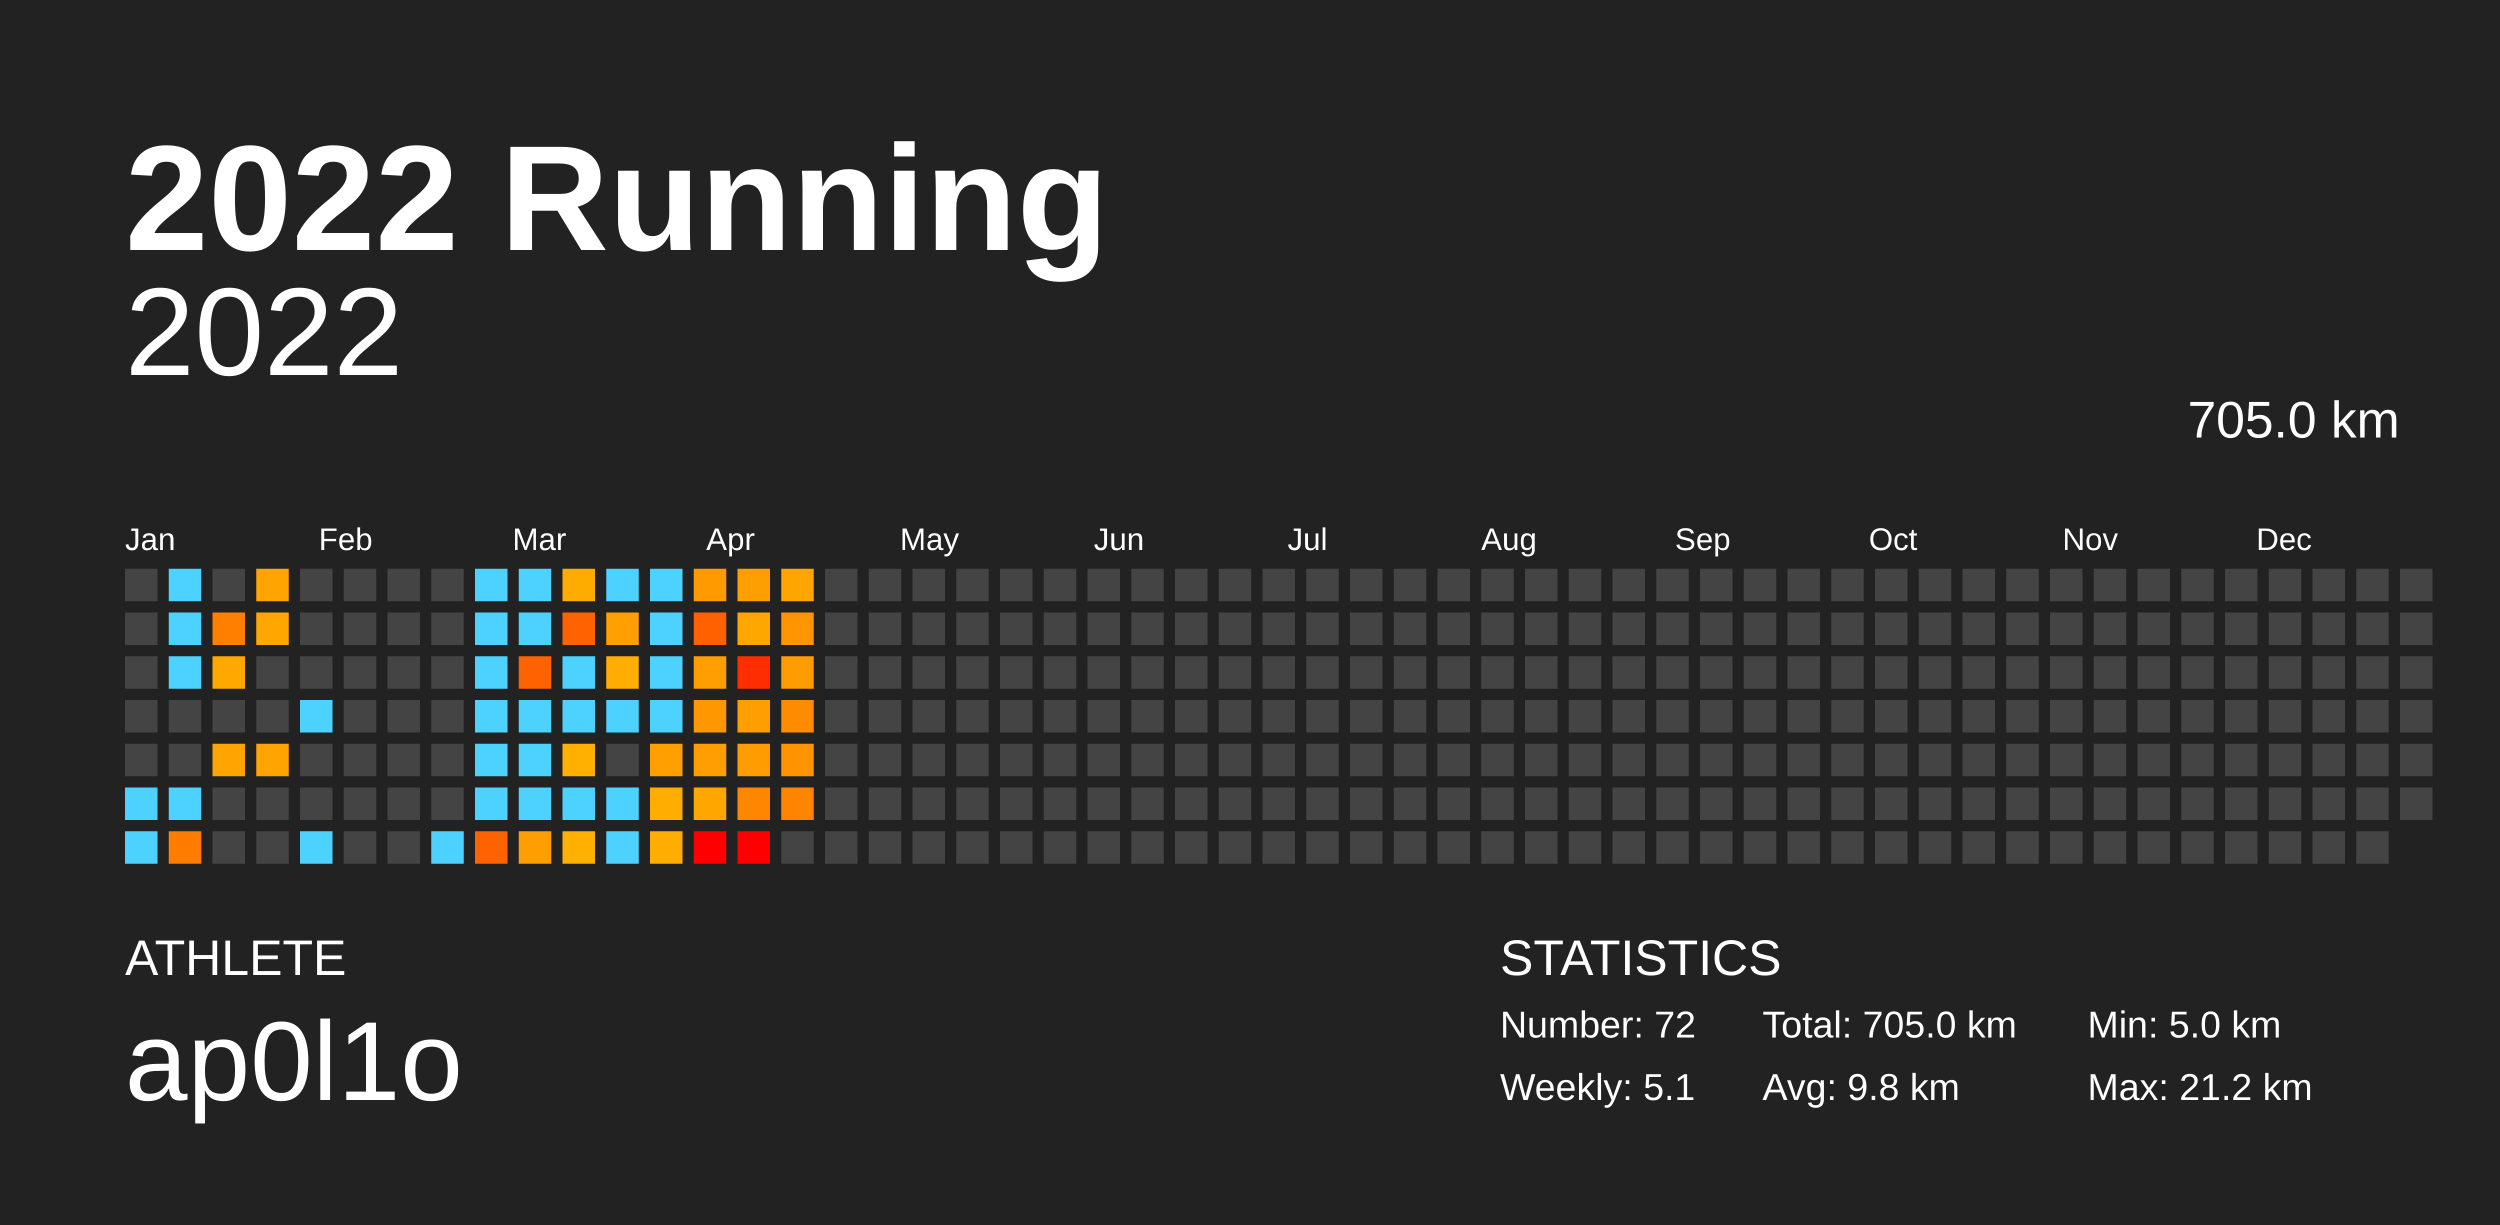
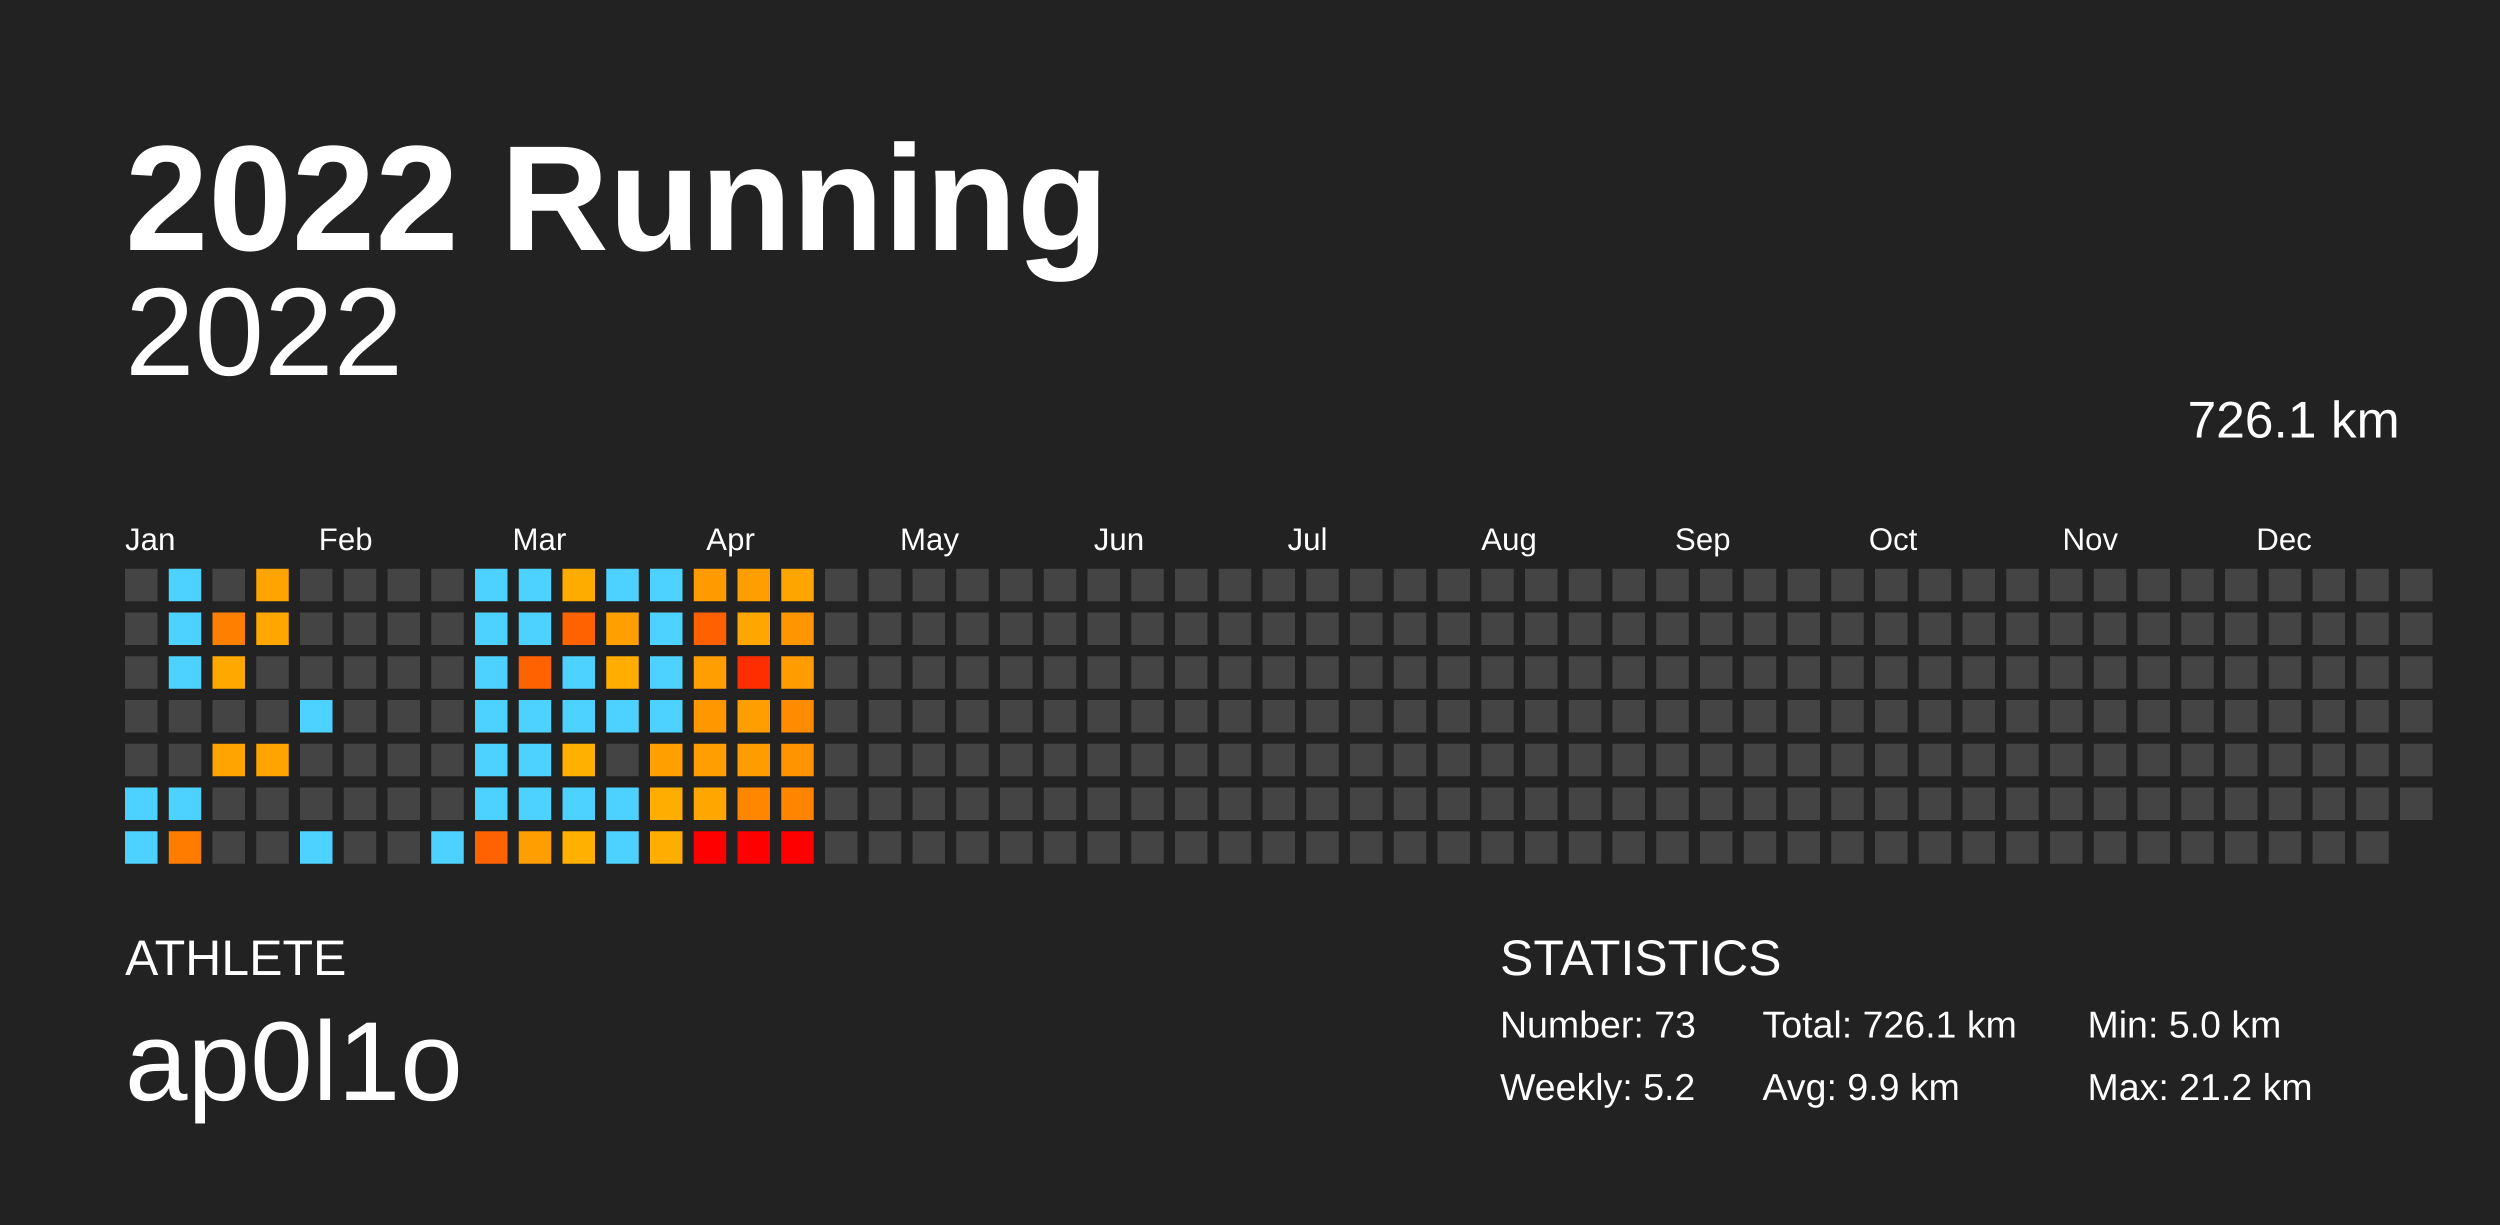
<svg xmlns="http://www.w3.org/2000/svg" baseProfile="full" height="98mm" version="1.1" viewBox="0,0,200,98" width="200mm">
  <defs />
  <rect fill="#222222" height="98" width="200" x="0" y="0" />
  <text fill="#FFFFFF" style="font-size:12px; font-family:Arial; font-weight:bold;" x="10" y="20">2022 Running</text>
  <text fill="#FFFFFF" style="font-size:4px; font-family:Arial" x="10" y="78">ATHLETE</text>
  <text fill="#FFFFFF" style="font-size:9px; font-family:Arial" x="10" y="88">ap0l1o</text>
  <text fill="#FFFFFF" style="font-size:4px; font-family:Arial" x="120" y="78">STATISTICS</text>
-   <text fill="#FFFFFF" style="font-size:3px; font-family:Arial" x="120" y="83">Number: 72</text>
-   <text fill="#FFFFFF" style="font-size:3px; font-family:Arial" x="120" y="88">Weekly: 5.1</text>
-   <text fill="#FFFFFF" style="font-size:3px; font-family:Arial" x="141" y="83">Total: 705.0 km</text>
-   <text fill="#FFFFFF" style="font-size:3px; font-family:Arial" x="141" y="88">Avg: 9.8 km</text>
+   <text fill="#FFFFFF" style="font-size:3px; font-family:Arial" x="120" y="83">Number: 73</text>
+   <text fill="#FFFFFF" style="font-size:3px; font-family:Arial" x="120" y="88">Weekly: 5.2</text>
+   <text fill="#FFFFFF" style="font-size:3px; font-family:Arial" x="141" y="83">Total: 726.1 km</text>
+   <text fill="#FFFFFF" style="font-size:3px; font-family:Arial" x="141" y="88">Avg: 9.9 km</text>
  <text fill="#FFFFFF" style="font-size:3px; font-family:Arial" x="167" y="83">Min: 5.0 km</text>
  <text fill="#FFFFFF" style="font-size:3px; font-family:Arial" x="167" y="88">Max: 21.2 km</text>
  <text alignment-baseline="hanging" fill="#FFFFFF" style="font-size:10.0px; font-family:Arial;" x="10" y="30">2022</text>
-   <text alignment-baseline="hanging" fill="#FFFFFF" style="font-size:4.125px; font-family:Arial;" x="175" y="35">705.0 km</text>
+   <text alignment-baseline="hanging" fill="#FFFFFF" style="font-size:4.125px; font-family:Arial;" x="175" y="35">726.1 km</text>
  <text fill="#FFFFFF" style="font-size:2.5px; font-family:Arial" x="10.0" y="44">Jan</text>
  <text fill="#FFFFFF" style="font-size:2.5px; font-family:Arial" x="25.5" y="44">Feb</text>
  <text fill="#FFFFFF" style="font-size:2.5px; font-family:Arial" x="41.0" y="44">Mar</text>
  <text fill="#FFFFFF" style="font-size:2.5px; font-family:Arial" x="56.5" y="44">Apr</text>
  <text fill="#FFFFFF" style="font-size:2.5px; font-family:Arial" x="72.0" y="44">May</text>
  <text fill="#FFFFFF" style="font-size:2.5px; font-family:Arial" x="87.5" y="44">Jun</text>
  <text fill="#FFFFFF" style="font-size:2.5px; font-family:Arial" x="103.0" y="44">Jul</text>
  <text fill="#FFFFFF" style="font-size:2.5px; font-family:Arial" x="118.5" y="44">Aug</text>
  <text fill="#FFFFFF" style="font-size:2.5px; font-family:Arial" x="134.0" y="44">Sep</text>
  <text fill="#FFFFFF" style="font-size:2.5px; font-family:Arial" x="149.5" y="44">Oct</text>
  <text fill="#FFFFFF" style="font-size:2.5px; font-family:Arial" x="165.0" y="44">Nov</text>
  <text fill="#FFFFFF" style="font-size:2.5px; font-family:Arial" x="180.5" y="44">Dec</text>
  <rect fill="#444444" height="2.6" width="2.6" x="10.0" y="45.5" />
  <rect fill="#444444" height="2.6" width="2.6" x="10.0" y="49.0" />
  <rect fill="#444444" height="2.6" width="2.6" x="10.0" y="52.5" />
  <rect fill="#444444" height="2.6" width="2.6" x="10.0" y="56.0" />
  <rect fill="#444444" height="2.6" width="2.6" x="10.0" y="59.5" />
  <rect fill="#4dd2ff" height="2.6" width="2.6" x="10.0" y="63.0" />
  <rect fill="#4dd2ff" height="2.6" width="2.6" x="10.0" y="66.5" />
  <rect fill="#4dd2ff" height="2.6" width="2.6" x="13.5" y="45.5" />
  <rect fill="#4dd2ff" height="2.6" width="2.6" x="13.5" y="49.0" />
  <rect fill="#4dd2ff" height="2.6" width="2.6" x="13.5" y="52.5" />
  <rect fill="#444444" height="2.6" width="2.6" x="13.5" y="56.0" />
  <rect fill="#444444" height="2.6" width="2.6" x="13.5" y="59.5" />
  <rect fill="#4dd2ff" height="2.6" width="2.6" x="13.5" y="63.0" />
  <rect fill="#ff7c00" height="2.6" width="2.6" x="13.5" y="66.5" />
  <rect fill="#444444" height="2.6" width="2.6" x="17.0" y="45.5" />
  <rect fill="#ff8000" height="2.6" width="2.6" x="17.0" y="49.0" />
  <rect fill="#ffa800" height="2.6" width="2.6" x="17.0" y="52.5" />
  <rect fill="#444444" height="2.6" width="2.6" x="17.0" y="56.0" />
  <rect fill="#ffa400" height="2.6" width="2.6" x="17.0" y="59.5" />
  <rect fill="#444444" height="2.6" width="2.6" x="17.0" y="63.0" />
  <rect fill="#444444" height="2.6" width="2.6" x="17.0" y="66.5" />
  <rect fill="#ffa400" height="2.6" width="2.6" x="20.5" y="45.5" />
  <rect fill="#ffa700" height="2.6" width="2.6" x="20.5" y="49.0" />
  <rect fill="#444444" height="2.6" width="2.6" x="20.5" y="52.5" />
  <rect fill="#444444" height="2.6" width="2.6" x="20.5" y="56.0" />
  <rect fill="#ffa400" height="2.6" width="2.6" x="20.5" y="59.5" />
  <rect fill="#444444" height="2.6" width="2.6" x="20.5" y="63.0" />
  <rect fill="#444444" height="2.6" width="2.6" x="20.5" y="66.5" />
  <rect fill="#444444" height="2.6" width="2.6" x="24.0" y="45.5" />
  <rect fill="#444444" height="2.6" width="2.6" x="24.0" y="49.0" />
  <rect fill="#444444" height="2.6" width="2.6" x="24.0" y="52.5" />
  <rect fill="#4dd2ff" height="2.6" width="2.6" x="24.0" y="56.0" />
  <rect fill="#444444" height="2.6" width="2.6" x="24.0" y="59.5" />
  <rect fill="#444444" height="2.6" width="2.6" x="24.0" y="63.0" />
  <rect fill="#4dd2ff" height="2.6" width="2.6" x="24.0" y="66.5" />
  <rect fill="#444444" height="2.6" width="2.6" x="27.5" y="45.5" />
  <rect fill="#444444" height="2.6" width="2.6" x="27.5" y="49.0" />
  <rect fill="#444444" height="2.6" width="2.6" x="27.5" y="52.5" />
  <rect fill="#444444" height="2.6" width="2.6" x="27.5" y="56.0" />
  <rect fill="#444444" height="2.6" width="2.6" x="27.5" y="59.5" />
  <rect fill="#444444" height="2.6" width="2.6" x="27.5" y="63.0" />
  <rect fill="#444444" height="2.6" width="2.6" x="27.5" y="66.5" />
  <rect fill="#444444" height="2.6" width="2.6" x="31.0" y="45.5" />
  <rect fill="#444444" height="2.6" width="2.6" x="31.0" y="49.0" />
  <rect fill="#444444" height="2.6" width="2.6" x="31.0" y="52.5" />
  <rect fill="#444444" height="2.6" width="2.6" x="31.0" y="56.0" />
  <rect fill="#444444" height="2.6" width="2.6" x="31.0" y="59.5" />
  <rect fill="#444444" height="2.6" width="2.6" x="31.0" y="63.0" />
  <rect fill="#444444" height="2.6" width="2.6" x="31.0" y="66.5" />
  <rect fill="#444444" height="2.6" width="2.6" x="34.5" y="45.5" />
  <rect fill="#444444" height="2.6" width="2.6" x="34.5" y="49.0" />
  <rect fill="#444444" height="2.6" width="2.6" x="34.5" y="52.5" />
  <rect fill="#444444" height="2.6" width="2.6" x="34.5" y="56.0" />
  <rect fill="#444444" height="2.6" width="2.6" x="34.5" y="59.5" />
  <rect fill="#444444" height="2.6" width="2.6" x="34.5" y="63.0" />
  <rect fill="#4dd2ff" height="2.6" width="2.6" x="34.5" y="66.5" />
  <rect fill="#4dd2ff" height="2.6" width="2.6" x="38.0" y="45.5" />
  <rect fill="#4dd2ff" height="2.6" width="2.6" x="38.0" y="49.0" />
  <rect fill="#4dd2ff" height="2.6" width="2.6" x="38.0" y="52.5" />
  <rect fill="#4dd2ff" height="2.6" width="2.6" x="38.0" y="56.0" />
  <rect fill="#4dd2ff" height="2.6" width="2.6" x="38.0" y="59.5" />
  <rect fill="#4dd2ff" height="2.6" width="2.6" x="38.0" y="63.0" />
  <rect fill="#ff6200" height="2.6" width="2.6" x="38.0" y="66.5" />
  <rect fill="#4dd2ff" height="2.6" width="2.6" x="41.5" y="45.5" />
  <rect fill="#4dd2ff" height="2.6" width="2.6" x="41.5" y="49.0" />
  <rect fill="#ff6200" height="2.6" width="2.6" x="41.5" y="52.5" />
  <rect fill="#4dd2ff" height="2.6" width="2.6" x="41.5" y="56.0" />
  <rect fill="#4dd2ff" height="2.6" width="2.6" x="41.5" y="59.5" />
  <rect fill="#4dd2ff" height="2.6" width="2.6" x="41.5" y="63.0" />
  <rect fill="#ff9e00" height="2.6" width="2.6" x="41.5" y="66.5" />
  <rect fill="#ffac00" height="2.6" width="2.6" x="45.0" y="45.5" />
  <rect fill="#ff6200" height="2.6" width="2.6" x="45.0" y="49.0" />
  <rect fill="#4dd2ff" height="2.6" width="2.6" x="45.0" y="52.5" />
  <rect fill="#4dd2ff" height="2.6" width="2.6" x="45.0" y="56.0" />
  <rect fill="#ffb000" height="2.6" width="2.6" x="45.0" y="59.5" />
  <rect fill="#4dd2ff" height="2.6" width="2.6" x="45.0" y="63.0" />
  <rect fill="#ffb000" height="2.6" width="2.6" x="45.0" y="66.5" />
  <rect fill="#4dd2ff" height="2.6" width="2.6" x="48.5" y="45.5" />
  <rect fill="#ff9f00" height="2.6" width="2.6" x="48.5" y="49.0" />
  <rect fill="#ffad00" height="2.6" width="2.6" x="48.5" y="52.5" />
  <rect fill="#4dd2ff" height="2.6" width="2.6" x="48.5" y="56.0" />
  <rect fill="#444444" height="2.6" width="2.6" x="48.5" y="59.5" />
  <rect fill="#4dd2ff" height="2.6" width="2.6" x="48.5" y="63.0" />
  <rect fill="#4dd2ff" height="2.6" width="2.6" x="48.5" y="66.5" />
  <rect fill="#4dd2ff" height="2.6" width="2.6" x="52.0" y="45.5" />
  <rect fill="#4dd2ff" height="2.6" width="2.6" x="52.0" y="49.0" />
  <rect fill="#4dd2ff" height="2.6" width="2.6" x="52.0" y="52.5" />
  <rect fill="#4dd2ff" height="2.6" width="2.6" x="52.0" y="56.0" />
  <rect fill="#ff9f00" height="2.6" width="2.6" x="52.0" y="59.5" />
  <rect fill="#ffad00" height="2.6" width="2.6" x="52.0" y="63.0" />
  <rect fill="#ffad00" height="2.6" width="2.6" x="52.0" y="66.5" />
  <rect fill="#ff9b00" height="2.6" width="2.6" x="55.5" y="45.5" />
  <rect fill="#ff6000" height="2.6" width="2.6" x="55.5" y="49.0" />
  <rect fill="#ff9e00" height="2.6" width="2.6" x="55.5" y="52.5" />
  <rect fill="#ff9700" height="2.6" width="2.6" x="55.5" y="56.0" />
  <rect fill="#ff9e00" height="2.6" width="2.6" x="55.5" y="59.5" />
  <rect fill="#ffa700" height="2.6" width="2.6" x="55.5" y="63.0" />
  <rect fill="red" height="2.6" width="2.6" x="55.5" y="66.5" />
  <rect fill="#ff9e00" height="2.6" width="2.6" x="59.0" y="45.5" />
  <rect fill="#ffa700" height="2.6" width="2.6" x="59.0" y="49.0" />
  <rect fill="#ff2e00" height="2.6" width="2.6" x="59.0" y="52.5" />
  <rect fill="#ff9e00" height="2.6" width="2.6" x="59.0" y="56.0" />
  <rect fill="#ff9d00" height="2.6" width="2.6" x="59.0" y="59.5" />
  <rect fill="#ff8700" height="2.6" width="2.6" x="59.0" y="63.0" />
  <rect fill="red" height="2.6" width="2.6" x="59.0" y="66.5" />
  <rect fill="#ffa500" height="2.6" width="2.6" x="62.5" y="45.5" />
  <rect fill="#ff9500" height="2.6" width="2.6" x="62.5" y="49.0" />
  <rect fill="#ff9d00" height="2.6" width="2.6" x="62.5" y="52.5" />
  <rect fill="#ff8b00" height="2.6" width="2.6" x="62.5" y="56.0" />
  <rect fill="#ff9400" height="2.6" width="2.6" x="62.5" y="59.5" />
  <rect fill="#ff8500" height="2.6" width="2.6" x="62.5" y="63.0" />
-   <rect fill="#444444" height="2.6" width="2.6" x="62.5" y="66.5" />
+   <rect fill="red" height="2.6" width="2.6" x="62.5" y="66.5" />
  <rect fill="#444444" height="2.6" width="2.6" x="66.0" y="45.5" />
  <rect fill="#444444" height="2.6" width="2.6" x="66.0" y="49.0" />
  <rect fill="#444444" height="2.6" width="2.6" x="66.0" y="52.5" />
  <rect fill="#444444" height="2.6" width="2.6" x="66.0" y="56.0" />
  <rect fill="#444444" height="2.6" width="2.6" x="66.0" y="59.5" />
  <rect fill="#444444" height="2.6" width="2.6" x="66.0" y="63.0" />
  <rect fill="#444444" height="2.6" width="2.6" x="66.0" y="66.5" />
  <rect fill="#444444" height="2.6" width="2.6" x="69.5" y="45.5" />
  <rect fill="#444444" height="2.6" width="2.6" x="69.5" y="49.0" />
  <rect fill="#444444" height="2.6" width="2.6" x="69.5" y="52.5" />
  <rect fill="#444444" height="2.6" width="2.6" x="69.5" y="56.0" />
  <rect fill="#444444" height="2.6" width="2.6" x="69.5" y="59.5" />
  <rect fill="#444444" height="2.6" width="2.6" x="69.5" y="63.0" />
  <rect fill="#444444" height="2.6" width="2.6" x="69.5" y="66.5" />
  <rect fill="#444444" height="2.6" width="2.6" x="73.0" y="45.5" />
  <rect fill="#444444" height="2.6" width="2.6" x="73.0" y="49.0" />
  <rect fill="#444444" height="2.6" width="2.6" x="73.0" y="52.5" />
  <rect fill="#444444" height="2.6" width="2.6" x="73.0" y="56.0" />
  <rect fill="#444444" height="2.6" width="2.6" x="73.0" y="59.5" />
  <rect fill="#444444" height="2.6" width="2.6" x="73.0" y="63.0" />
  <rect fill="#444444" height="2.6" width="2.6" x="73.0" y="66.5" />
  <rect fill="#444444" height="2.6" width="2.6" x="76.5" y="45.5" />
  <rect fill="#444444" height="2.6" width="2.6" x="76.5" y="49.0" />
  <rect fill="#444444" height="2.6" width="2.6" x="76.5" y="52.5" />
  <rect fill="#444444" height="2.6" width="2.6" x="76.5" y="56.0" />
  <rect fill="#444444" height="2.6" width="2.6" x="76.5" y="59.5" />
  <rect fill="#444444" height="2.6" width="2.6" x="76.5" y="63.0" />
  <rect fill="#444444" height="2.6" width="2.6" x="76.5" y="66.5" />
  <rect fill="#444444" height="2.6" width="2.6" x="80.0" y="45.5" />
  <rect fill="#444444" height="2.6" width="2.6" x="80.0" y="49.0" />
  <rect fill="#444444" height="2.6" width="2.6" x="80.0" y="52.5" />
  <rect fill="#444444" height="2.6" width="2.6" x="80.0" y="56.0" />
  <rect fill="#444444" height="2.6" width="2.6" x="80.0" y="59.5" />
  <rect fill="#444444" height="2.6" width="2.6" x="80.0" y="63.0" />
  <rect fill="#444444" height="2.6" width="2.6" x="80.0" y="66.5" />
  <rect fill="#444444" height="2.6" width="2.6" x="83.5" y="45.5" />
  <rect fill="#444444" height="2.6" width="2.6" x="83.5" y="49.0" />
  <rect fill="#444444" height="2.6" width="2.6" x="83.5" y="52.5" />
  <rect fill="#444444" height="2.6" width="2.6" x="83.5" y="56.0" />
  <rect fill="#444444" height="2.6" width="2.6" x="83.5" y="59.5" />
  <rect fill="#444444" height="2.6" width="2.6" x="83.5" y="63.0" />
  <rect fill="#444444" height="2.6" width="2.6" x="83.5" y="66.5" />
  <rect fill="#444444" height="2.6" width="2.6" x="87.0" y="45.5" />
  <rect fill="#444444" height="2.6" width="2.6" x="87.0" y="49.0" />
  <rect fill="#444444" height="2.6" width="2.6" x="87.0" y="52.5" />
  <rect fill="#444444" height="2.6" width="2.6" x="87.0" y="56.0" />
  <rect fill="#444444" height="2.6" width="2.6" x="87.0" y="59.5" />
  <rect fill="#444444" height="2.6" width="2.6" x="87.0" y="63.0" />
  <rect fill="#444444" height="2.6" width="2.6" x="87.0" y="66.5" />
  <rect fill="#444444" height="2.6" width="2.6" x="90.5" y="45.5" />
  <rect fill="#444444" height="2.6" width="2.6" x="90.5" y="49.0" />
  <rect fill="#444444" height="2.6" width="2.6" x="90.5" y="52.5" />
  <rect fill="#444444" height="2.6" width="2.6" x="90.5" y="56.0" />
  <rect fill="#444444" height="2.6" width="2.6" x="90.5" y="59.5" />
  <rect fill="#444444" height="2.6" width="2.6" x="90.5" y="63.0" />
  <rect fill="#444444" height="2.6" width="2.6" x="90.5" y="66.5" />
  <rect fill="#444444" height="2.6" width="2.6" x="94.0" y="45.5" />
  <rect fill="#444444" height="2.6" width="2.6" x="94.0" y="49.0" />
  <rect fill="#444444" height="2.6" width="2.6" x="94.0" y="52.5" />
  <rect fill="#444444" height="2.6" width="2.6" x="94.0" y="56.0" />
  <rect fill="#444444" height="2.6" width="2.6" x="94.0" y="59.5" />
  <rect fill="#444444" height="2.6" width="2.6" x="94.0" y="63.0" />
  <rect fill="#444444" height="2.6" width="2.6" x="94.0" y="66.5" />
  <rect fill="#444444" height="2.6" width="2.6" x="97.5" y="45.5" />
  <rect fill="#444444" height="2.6" width="2.6" x="97.5" y="49.0" />
  <rect fill="#444444" height="2.6" width="2.6" x="97.5" y="52.5" />
  <rect fill="#444444" height="2.6" width="2.6" x="97.5" y="56.0" />
  <rect fill="#444444" height="2.6" width="2.6" x="97.5" y="59.5" />
  <rect fill="#444444" height="2.6" width="2.6" x="97.5" y="63.0" />
  <rect fill="#444444" height="2.6" width="2.6" x="97.5" y="66.5" />
  <rect fill="#444444" height="2.6" width="2.6" x="101.0" y="45.5" />
  <rect fill="#444444" height="2.6" width="2.6" x="101.0" y="49.0" />
  <rect fill="#444444" height="2.6" width="2.6" x="101.0" y="52.5" />
  <rect fill="#444444" height="2.6" width="2.6" x="101.0" y="56.0" />
  <rect fill="#444444" height="2.6" width="2.6" x="101.0" y="59.5" />
  <rect fill="#444444" height="2.6" width="2.6" x="101.0" y="63.0" />
  <rect fill="#444444" height="2.6" width="2.6" x="101.0" y="66.5" />
  <rect fill="#444444" height="2.6" width="2.6" x="104.5" y="45.5" />
  <rect fill="#444444" height="2.6" width="2.6" x="104.5" y="49.0" />
  <rect fill="#444444" height="2.6" width="2.6" x="104.5" y="52.5" />
  <rect fill="#444444" height="2.6" width="2.6" x="104.5" y="56.0" />
  <rect fill="#444444" height="2.6" width="2.6" x="104.5" y="59.5" />
  <rect fill="#444444" height="2.6" width="2.6" x="104.5" y="63.0" />
  <rect fill="#444444" height="2.6" width="2.6" x="104.5" y="66.5" />
  <rect fill="#444444" height="2.6" width="2.6" x="108.0" y="45.5" />
  <rect fill="#444444" height="2.6" width="2.6" x="108.0" y="49.0" />
  <rect fill="#444444" height="2.6" width="2.6" x="108.0" y="52.5" />
  <rect fill="#444444" height="2.6" width="2.6" x="108.0" y="56.0" />
  <rect fill="#444444" height="2.6" width="2.6" x="108.0" y="59.5" />
  <rect fill="#444444" height="2.6" width="2.6" x="108.0" y="63.0" />
  <rect fill="#444444" height="2.6" width="2.6" x="108.0" y="66.5" />
  <rect fill="#444444" height="2.6" width="2.6" x="111.5" y="45.5" />
  <rect fill="#444444" height="2.6" width="2.6" x="111.5" y="49.0" />
  <rect fill="#444444" height="2.6" width="2.6" x="111.5" y="52.5" />
  <rect fill="#444444" height="2.6" width="2.6" x="111.5" y="56.0" />
  <rect fill="#444444" height="2.6" width="2.6" x="111.5" y="59.5" />
  <rect fill="#444444" height="2.6" width="2.6" x="111.5" y="63.0" />
  <rect fill="#444444" height="2.6" width="2.6" x="111.5" y="66.5" />
  <rect fill="#444444" height="2.6" width="2.6" x="115.0" y="45.5" />
  <rect fill="#444444" height="2.6" width="2.6" x="115.0" y="49.0" />
  <rect fill="#444444" height="2.6" width="2.6" x="115.0" y="52.5" />
  <rect fill="#444444" height="2.6" width="2.6" x="115.0" y="56.0" />
  <rect fill="#444444" height="2.6" width="2.6" x="115.0" y="59.5" />
  <rect fill="#444444" height="2.6" width="2.6" x="115.0" y="63.0" />
  <rect fill="#444444" height="2.6" width="2.6" x="115.0" y="66.5" />
  <rect fill="#444444" height="2.6" width="2.6" x="118.5" y="45.5" />
  <rect fill="#444444" height="2.6" width="2.6" x="118.5" y="49.0" />
  <rect fill="#444444" height="2.6" width="2.6" x="118.5" y="52.5" />
  <rect fill="#444444" height="2.6" width="2.6" x="118.5" y="56.0" />
  <rect fill="#444444" height="2.6" width="2.6" x="118.5" y="59.5" />
  <rect fill="#444444" height="2.6" width="2.6" x="118.5" y="63.0" />
  <rect fill="#444444" height="2.6" width="2.6" x="118.5" y="66.5" />
  <rect fill="#444444" height="2.6" width="2.6" x="122.0" y="45.5" />
  <rect fill="#444444" height="2.6" width="2.6" x="122.0" y="49.0" />
  <rect fill="#444444" height="2.6" width="2.6" x="122.0" y="52.5" />
  <rect fill="#444444" height="2.6" width="2.6" x="122.0" y="56.0" />
  <rect fill="#444444" height="2.6" width="2.6" x="122.0" y="59.5" />
  <rect fill="#444444" height="2.6" width="2.6" x="122.0" y="63.0" />
  <rect fill="#444444" height="2.6" width="2.6" x="122.0" y="66.5" />
  <rect fill="#444444" height="2.6" width="2.6" x="125.5" y="45.5" />
  <rect fill="#444444" height="2.6" width="2.6" x="125.5" y="49.0" />
  <rect fill="#444444" height="2.6" width="2.6" x="125.5" y="52.5" />
  <rect fill="#444444" height="2.6" width="2.6" x="125.5" y="56.0" />
  <rect fill="#444444" height="2.6" width="2.6" x="125.5" y="59.5" />
  <rect fill="#444444" height="2.6" width="2.6" x="125.5" y="63.0" />
  <rect fill="#444444" height="2.6" width="2.6" x="125.5" y="66.5" />
  <rect fill="#444444" height="2.6" width="2.6" x="129.0" y="45.5" />
  <rect fill="#444444" height="2.6" width="2.6" x="129.0" y="49.0" />
  <rect fill="#444444" height="2.6" width="2.6" x="129.0" y="52.5" />
  <rect fill="#444444" height="2.6" width="2.6" x="129.0" y="56.0" />
  <rect fill="#444444" height="2.6" width="2.6" x="129.0" y="59.5" />
  <rect fill="#444444" height="2.6" width="2.6" x="129.0" y="63.0" />
  <rect fill="#444444" height="2.6" width="2.6" x="129.0" y="66.5" />
  <rect fill="#444444" height="2.6" width="2.6" x="132.5" y="45.5" />
  <rect fill="#444444" height="2.6" width="2.6" x="132.5" y="49.0" />
  <rect fill="#444444" height="2.6" width="2.6" x="132.5" y="52.5" />
  <rect fill="#444444" height="2.6" width="2.6" x="132.5" y="56.0" />
  <rect fill="#444444" height="2.6" width="2.6" x="132.5" y="59.5" />
  <rect fill="#444444" height="2.6" width="2.6" x="132.5" y="63.0" />
  <rect fill="#444444" height="2.6" width="2.6" x="132.5" y="66.5" />
  <rect fill="#444444" height="2.6" width="2.6" x="136.0" y="45.5" />
  <rect fill="#444444" height="2.6" width="2.6" x="136.0" y="49.0" />
  <rect fill="#444444" height="2.6" width="2.6" x="136.0" y="52.5" />
  <rect fill="#444444" height="2.6" width="2.6" x="136.0" y="56.0" />
  <rect fill="#444444" height="2.6" width="2.6" x="136.0" y="59.5" />
  <rect fill="#444444" height="2.6" width="2.6" x="136.0" y="63.0" />
  <rect fill="#444444" height="2.6" width="2.6" x="136.0" y="66.5" />
  <rect fill="#444444" height="2.6" width="2.6" x="139.5" y="45.5" />
  <rect fill="#444444" height="2.6" width="2.6" x="139.5" y="49.0" />
  <rect fill="#444444" height="2.6" width="2.6" x="139.5" y="52.5" />
  <rect fill="#444444" height="2.6" width="2.6" x="139.5" y="56.0" />
  <rect fill="#444444" height="2.6" width="2.6" x="139.5" y="59.5" />
  <rect fill="#444444" height="2.6" width="2.6" x="139.5" y="63.0" />
  <rect fill="#444444" height="2.6" width="2.6" x="139.5" y="66.5" />
  <rect fill="#444444" height="2.6" width="2.6" x="143.0" y="45.5" />
  <rect fill="#444444" height="2.6" width="2.6" x="143.0" y="49.0" />
  <rect fill="#444444" height="2.6" width="2.6" x="143.0" y="52.5" />
  <rect fill="#444444" height="2.6" width="2.6" x="143.0" y="56.0" />
  <rect fill="#444444" height="2.6" width="2.6" x="143.0" y="59.5" />
  <rect fill="#444444" height="2.6" width="2.6" x="143.0" y="63.0" />
  <rect fill="#444444" height="2.6" width="2.6" x="143.0" y="66.5" />
  <rect fill="#444444" height="2.6" width="2.6" x="146.5" y="45.5" />
  <rect fill="#444444" height="2.6" width="2.6" x="146.5" y="49.0" />
  <rect fill="#444444" height="2.6" width="2.6" x="146.5" y="52.5" />
  <rect fill="#444444" height="2.6" width="2.6" x="146.5" y="56.0" />
  <rect fill="#444444" height="2.6" width="2.6" x="146.5" y="59.5" />
  <rect fill="#444444" height="2.6" width="2.6" x="146.5" y="63.0" />
  <rect fill="#444444" height="2.6" width="2.6" x="146.5" y="66.5" />
  <rect fill="#444444" height="2.6" width="2.6" x="150.0" y="45.5" />
  <rect fill="#444444" height="2.6" width="2.6" x="150.0" y="49.0" />
  <rect fill="#444444" height="2.6" width="2.6" x="150.0" y="52.5" />
  <rect fill="#444444" height="2.6" width="2.6" x="150.0" y="56.0" />
  <rect fill="#444444" height="2.6" width="2.6" x="150.0" y="59.5" />
  <rect fill="#444444" height="2.6" width="2.6" x="150.0" y="63.0" />
  <rect fill="#444444" height="2.6" width="2.6" x="150.0" y="66.5" />
  <rect fill="#444444" height="2.6" width="2.6" x="153.5" y="45.5" />
  <rect fill="#444444" height="2.6" width="2.6" x="153.5" y="49.0" />
  <rect fill="#444444" height="2.6" width="2.6" x="153.5" y="52.5" />
  <rect fill="#444444" height="2.6" width="2.6" x="153.5" y="56.0" />
  <rect fill="#444444" height="2.6" width="2.6" x="153.5" y="59.5" />
  <rect fill="#444444" height="2.6" width="2.6" x="153.5" y="63.0" />
  <rect fill="#444444" height="2.6" width="2.6" x="153.5" y="66.5" />
  <rect fill="#444444" height="2.6" width="2.6" x="157.0" y="45.5" />
  <rect fill="#444444" height="2.6" width="2.6" x="157.0" y="49.0" />
  <rect fill="#444444" height="2.6" width="2.6" x="157.0" y="52.5" />
  <rect fill="#444444" height="2.6" width="2.6" x="157.0" y="56.0" />
  <rect fill="#444444" height="2.6" width="2.6" x="157.0" y="59.5" />
  <rect fill="#444444" height="2.6" width="2.6" x="157.0" y="63.0" />
  <rect fill="#444444" height="2.6" width="2.6" x="157.0" y="66.5" />
  <rect fill="#444444" height="2.6" width="2.6" x="160.5" y="45.5" />
  <rect fill="#444444" height="2.6" width="2.6" x="160.5" y="49.0" />
  <rect fill="#444444" height="2.6" width="2.6" x="160.5" y="52.5" />
  <rect fill="#444444" height="2.6" width="2.6" x="160.5" y="56.0" />
  <rect fill="#444444" height="2.6" width="2.6" x="160.5" y="59.5" />
  <rect fill="#444444" height="2.6" width="2.6" x="160.5" y="63.0" />
  <rect fill="#444444" height="2.6" width="2.6" x="160.5" y="66.5" />
  <rect fill="#444444" height="2.6" width="2.6" x="164.0" y="45.5" />
  <rect fill="#444444" height="2.6" width="2.6" x="164.0" y="49.0" />
  <rect fill="#444444" height="2.6" width="2.6" x="164.0" y="52.5" />
  <rect fill="#444444" height="2.6" width="2.6" x="164.0" y="56.0" />
  <rect fill="#444444" height="2.6" width="2.6" x="164.0" y="59.5" />
  <rect fill="#444444" height="2.6" width="2.6" x="164.0" y="63.0" />
  <rect fill="#444444" height="2.6" width="2.6" x="164.0" y="66.5" />
  <rect fill="#444444" height="2.6" width="2.6" x="167.5" y="45.5" />
  <rect fill="#444444" height="2.6" width="2.6" x="167.5" y="49.0" />
  <rect fill="#444444" height="2.6" width="2.6" x="167.5" y="52.5" />
  <rect fill="#444444" height="2.6" width="2.6" x="167.5" y="56.0" />
  <rect fill="#444444" height="2.6" width="2.6" x="167.5" y="59.5" />
  <rect fill="#444444" height="2.6" width="2.6" x="167.5" y="63.0" />
  <rect fill="#444444" height="2.6" width="2.6" x="167.5" y="66.5" />
  <rect fill="#444444" height="2.6" width="2.6" x="171.0" y="45.5" />
  <rect fill="#444444" height="2.6" width="2.6" x="171.0" y="49.0" />
  <rect fill="#444444" height="2.6" width="2.6" x="171.0" y="52.5" />
  <rect fill="#444444" height="2.6" width="2.6" x="171.0" y="56.0" />
  <rect fill="#444444" height="2.6" width="2.6" x="171.0" y="59.5" />
  <rect fill="#444444" height="2.6" width="2.6" x="171.0" y="63.0" />
  <rect fill="#444444" height="2.6" width="2.6" x="171.0" y="66.5" />
  <rect fill="#444444" height="2.6" width="2.6" x="174.5" y="45.5" />
  <rect fill="#444444" height="2.6" width="2.6" x="174.5" y="49.0" />
  <rect fill="#444444" height="2.6" width="2.6" x="174.5" y="52.5" />
  <rect fill="#444444" height="2.6" width="2.6" x="174.5" y="56.0" />
  <rect fill="#444444" height="2.6" width="2.6" x="174.5" y="59.5" />
  <rect fill="#444444" height="2.6" width="2.6" x="174.5" y="63.0" />
  <rect fill="#444444" height="2.6" width="2.6" x="174.5" y="66.5" />
  <rect fill="#444444" height="2.6" width="2.6" x="178.0" y="45.5" />
  <rect fill="#444444" height="2.6" width="2.6" x="178.0" y="49.0" />
  <rect fill="#444444" height="2.6" width="2.6" x="178.0" y="52.5" />
  <rect fill="#444444" height="2.6" width="2.6" x="178.0" y="56.0" />
  <rect fill="#444444" height="2.6" width="2.6" x="178.0" y="59.5" />
  <rect fill="#444444" height="2.6" width="2.6" x="178.0" y="63.0" />
  <rect fill="#444444" height="2.6" width="2.6" x="178.0" y="66.5" />
  <rect fill="#444444" height="2.6" width="2.6" x="181.5" y="45.5" />
  <rect fill="#444444" height="2.6" width="2.6" x="181.5" y="49.0" />
  <rect fill="#444444" height="2.6" width="2.6" x="181.5" y="52.5" />
  <rect fill="#444444" height="2.6" width="2.6" x="181.5" y="56.0" />
  <rect fill="#444444" height="2.6" width="2.6" x="181.5" y="59.5" />
  <rect fill="#444444" height="2.6" width="2.6" x="181.5" y="63.0" />
  <rect fill="#444444" height="2.6" width="2.6" x="181.5" y="66.5" />
  <rect fill="#444444" height="2.6" width="2.6" x="185.0" y="45.5" />
  <rect fill="#444444" height="2.6" width="2.6" x="185.0" y="49.0" />
  <rect fill="#444444" height="2.6" width="2.6" x="185.0" y="52.5" />
  <rect fill="#444444" height="2.6" width="2.6" x="185.0" y="56.0" />
  <rect fill="#444444" height="2.6" width="2.6" x="185.0" y="59.5" />
  <rect fill="#444444" height="2.6" width="2.6" x="185.0" y="63.0" />
  <rect fill="#444444" height="2.6" width="2.6" x="185.0" y="66.5" />
  <rect fill="#444444" height="2.6" width="2.6" x="188.5" y="45.5" />
  <rect fill="#444444" height="2.6" width="2.6" x="188.5" y="49.0" />
  <rect fill="#444444" height="2.6" width="2.6" x="188.5" y="52.5" />
  <rect fill="#444444" height="2.6" width="2.6" x="188.5" y="56.0" />
  <rect fill="#444444" height="2.6" width="2.6" x="188.5" y="59.5" />
  <rect fill="#444444" height="2.6" width="2.6" x="188.5" y="63.0" />
  <rect fill="#444444" height="2.6" width="2.6" x="188.5" y="66.5" />
  <rect fill="#444444" height="2.6" width="2.6" x="192.0" y="45.5" />
  <rect fill="#444444" height="2.6" width="2.6" x="192.0" y="49.0" />
  <rect fill="#444444" height="2.6" width="2.6" x="192.0" y="52.5" />
  <rect fill="#444444" height="2.6" width="2.6" x="192.0" y="56.0" />
  <rect fill="#444444" height="2.6" width="2.6" x="192.0" y="59.5" />
  <rect fill="#444444" height="2.6" width="2.6" x="192.0" y="63.0" />
</svg>
